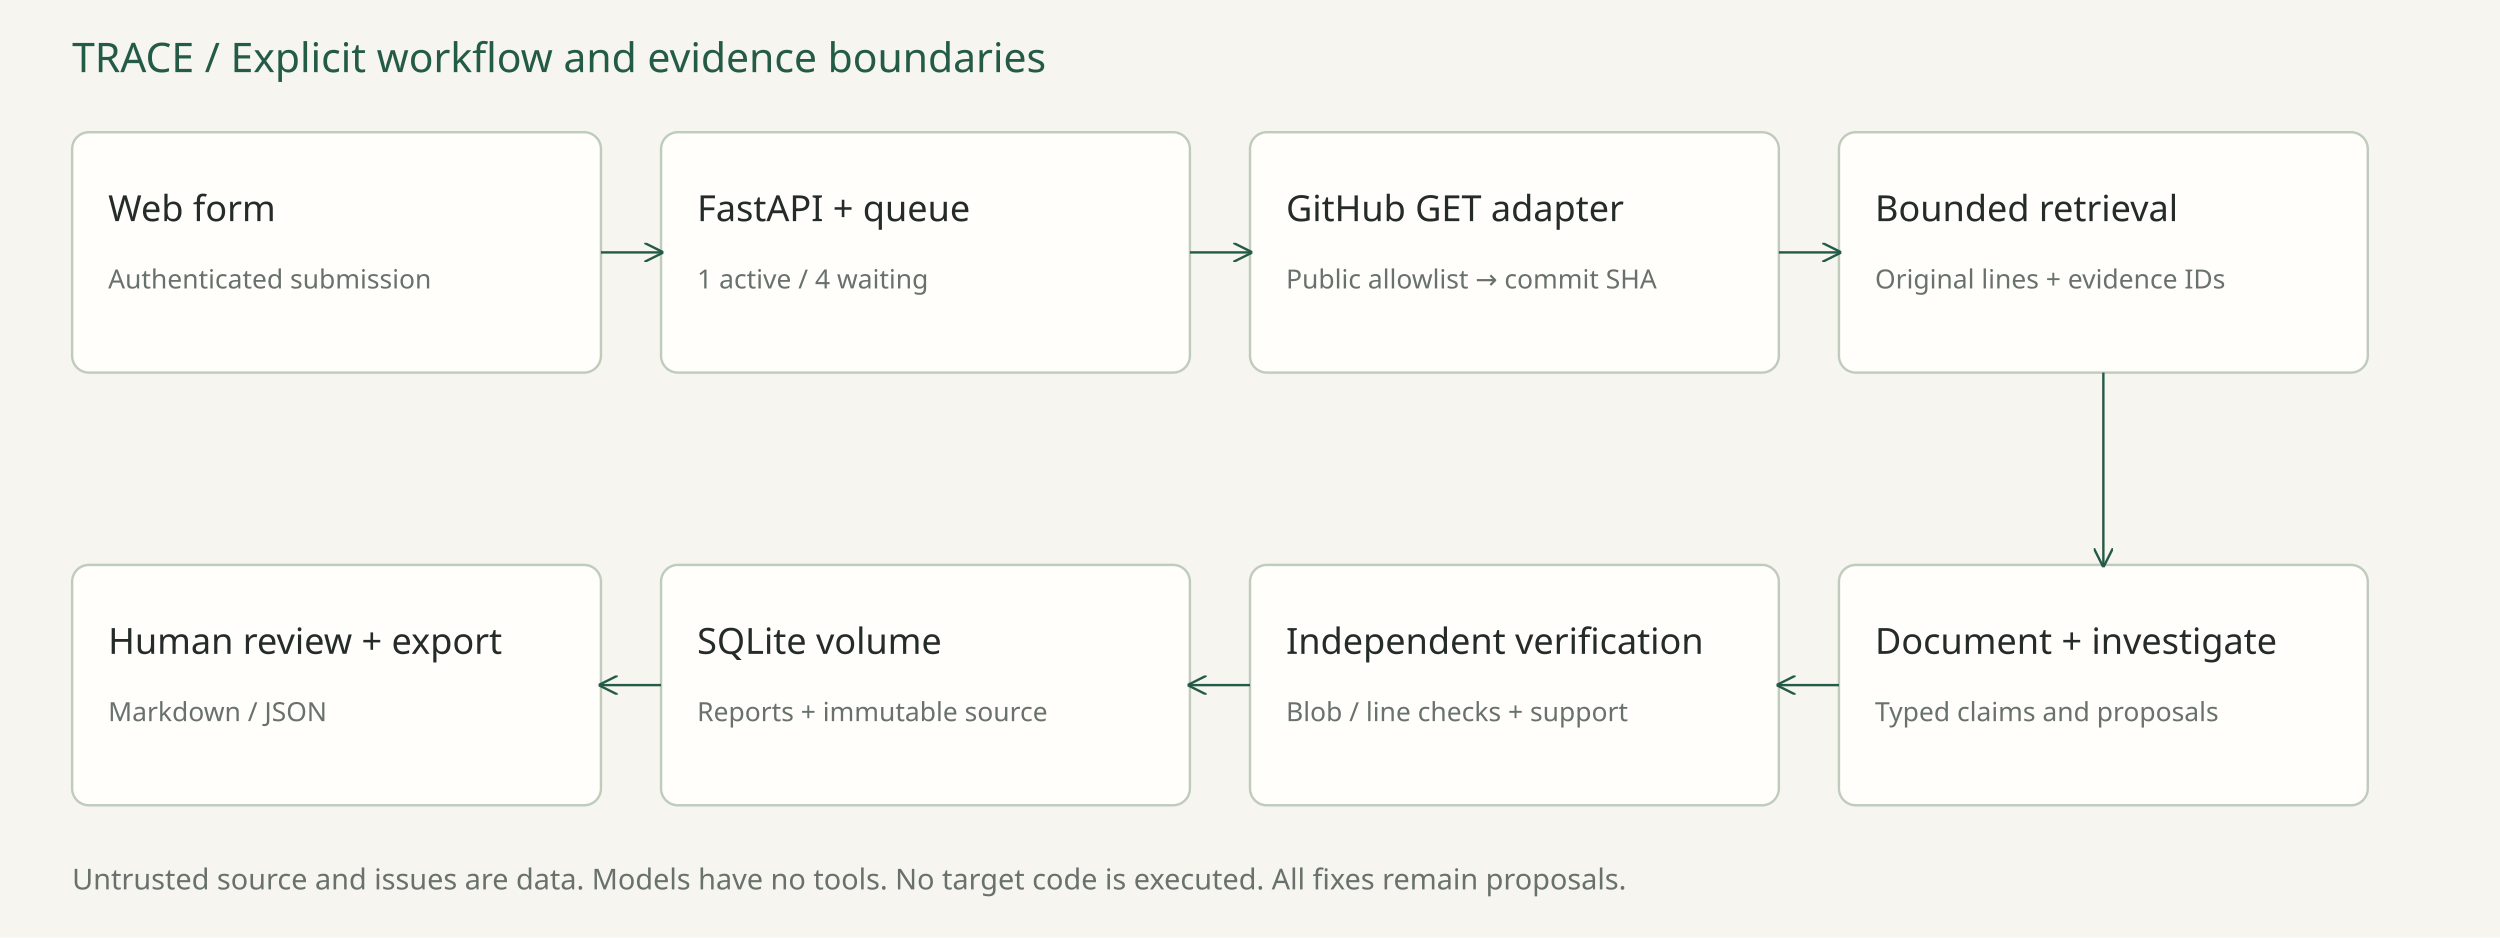
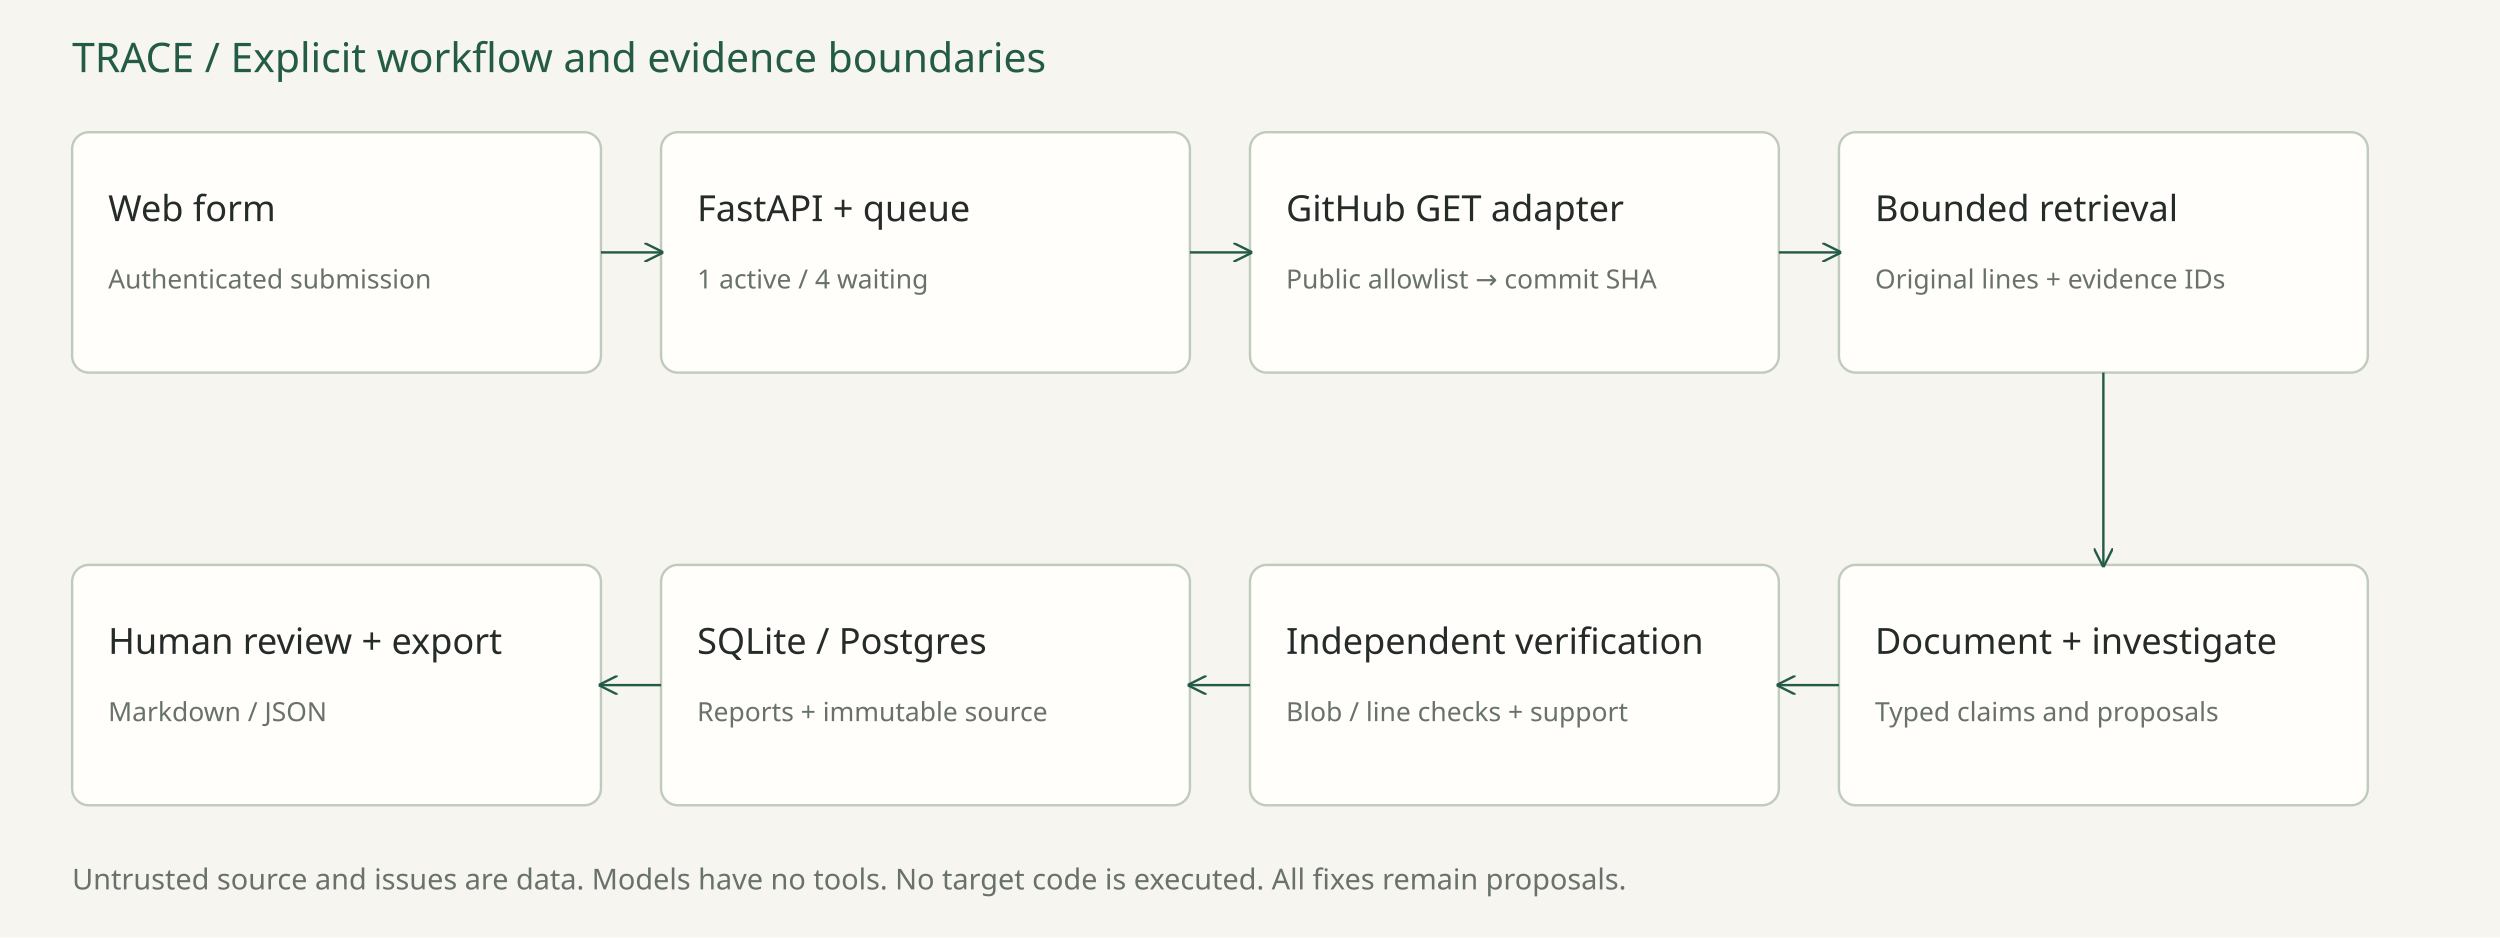
<svg xmlns="http://www.w3.org/2000/svg" width="1040" height="390" viewBox="0 0 1040 390">
  <defs>
    <marker id="arrow" markerWidth="8" markerHeight="8" refX="7" refY="4" orient="auto">
      <path d="M0 0 L8 4 L0 8" fill="none" stroke="#245b47" />
    </marker>
  </defs>
  <rect width="1040" height="390" fill="#f6f5f0" />
  <text x="30" y="30" font-family="sans-serif" font-size="17" fill="#245b47">TRACE / Explicit workflow and evidence boundaries</text>
  <rect x="30" y="55" width="220" height="100" rx="7" fill="#fffefa" stroke="#bfcbbb" />
  <text x="45" y="92" font-family="sans-serif" font-size="15" fill="#242b29">Web form</text>
  <text x="45" y="120" font-family="sans-serif" font-size="11" fill="#68716b">Authenticated submission</text>
  <rect x="275" y="55" width="220" height="100" rx="7" fill="#fffefa" stroke="#bfcbbb" />
  <text x="290" y="92" font-family="sans-serif" font-size="15" fill="#242b29">FastAPI + queue</text>
  <text x="290" y="120" font-family="sans-serif" font-size="11" fill="#68716b">1 active / 4 waiting</text>
  <rect x="520" y="55" width="220" height="100" rx="7" fill="#fffefa" stroke="#bfcbbb" />
  <text x="535" y="92" font-family="sans-serif" font-size="15" fill="#242b29">GitHub GET adapter</text>
  <text x="535" y="120" font-family="sans-serif" font-size="11" fill="#68716b">Public allowlist → commit SHA</text>
  <rect x="765" y="55" width="220" height="100" rx="7" fill="#fffefa" stroke="#bfcbbb" />
  <text x="780" y="92" font-family="sans-serif" font-size="15" fill="#242b29">Bounded retrieval</text>
  <text x="780" y="120" font-family="sans-serif" font-size="11" fill="#68716b">Original lines + evidence IDs</text>
  <rect x="765" y="235" width="220" height="100" rx="7" fill="#fffefa" stroke="#bfcbbb" />
  <text x="780" y="272" font-family="sans-serif" font-size="15" fill="#242b29">Document + investigate</text>
  <text x="780" y="300" font-family="sans-serif" font-size="11" fill="#68716b">Typed claims and proposals</text>
  <rect x="520" y="235" width="220" height="100" rx="7" fill="#fffefa" stroke="#bfcbbb" />
  <text x="535" y="272" font-family="sans-serif" font-size="15" fill="#242b29">Independent verification</text>
  <text x="535" y="300" font-family="sans-serif" font-size="11" fill="#68716b">Blob / line checks + support</text>
  <rect x="275" y="235" width="220" height="100" rx="7" fill="#fffefa" stroke="#bfcbbb" />
-   <text x="290" y="272" font-family="sans-serif" font-size="15" fill="#242b29">SQLite volume</text>
+   <text x="290" y="272" font-family="sans-serif" font-size="15" fill="#242b29">SQLite / Postgres</text>
  <text x="290" y="300" font-family="sans-serif" font-size="11" fill="#68716b">Reports + immutable source</text>
  <rect x="30" y="235" width="220" height="100" rx="7" fill="#fffefa" stroke="#bfcbbb" />
  <text x="45" y="272" font-family="sans-serif" font-size="15" fill="#242b29">Human review + export</text>
  <text x="45" y="300" font-family="sans-serif" font-size="11" fill="#68716b">Markdown / JSON</text>
  <path d="M250 105 L275 105" stroke="#245b47" fill="none" marker-end="url(#arrow)" />
  <path d="M495 105 L520 105" stroke="#245b47" fill="none" marker-end="url(#arrow)" />
  <path d="M740 105 L765 105" stroke="#245b47" fill="none" marker-end="url(#arrow)" />
  <path d="M875 155 L875 235" stroke="#245b47" fill="none" marker-end="url(#arrow)" />
  <path d="M765 285 L740 285" stroke="#245b47" fill="none" marker-end="url(#arrow)" />
  <path d="M520 285 L495 285" stroke="#245b47" fill="none" marker-end="url(#arrow)" />
  <path d="M275 285 L250 285" stroke="#245b47" fill="none" marker-end="url(#arrow)" />
  <text x="30" y="370" font-family="sans-serif" font-size="12" fill="#68716b">Untrusted source and issues are data. Models have no tools. No target code is executed. All fixes remain proposals.</text>
</svg>
